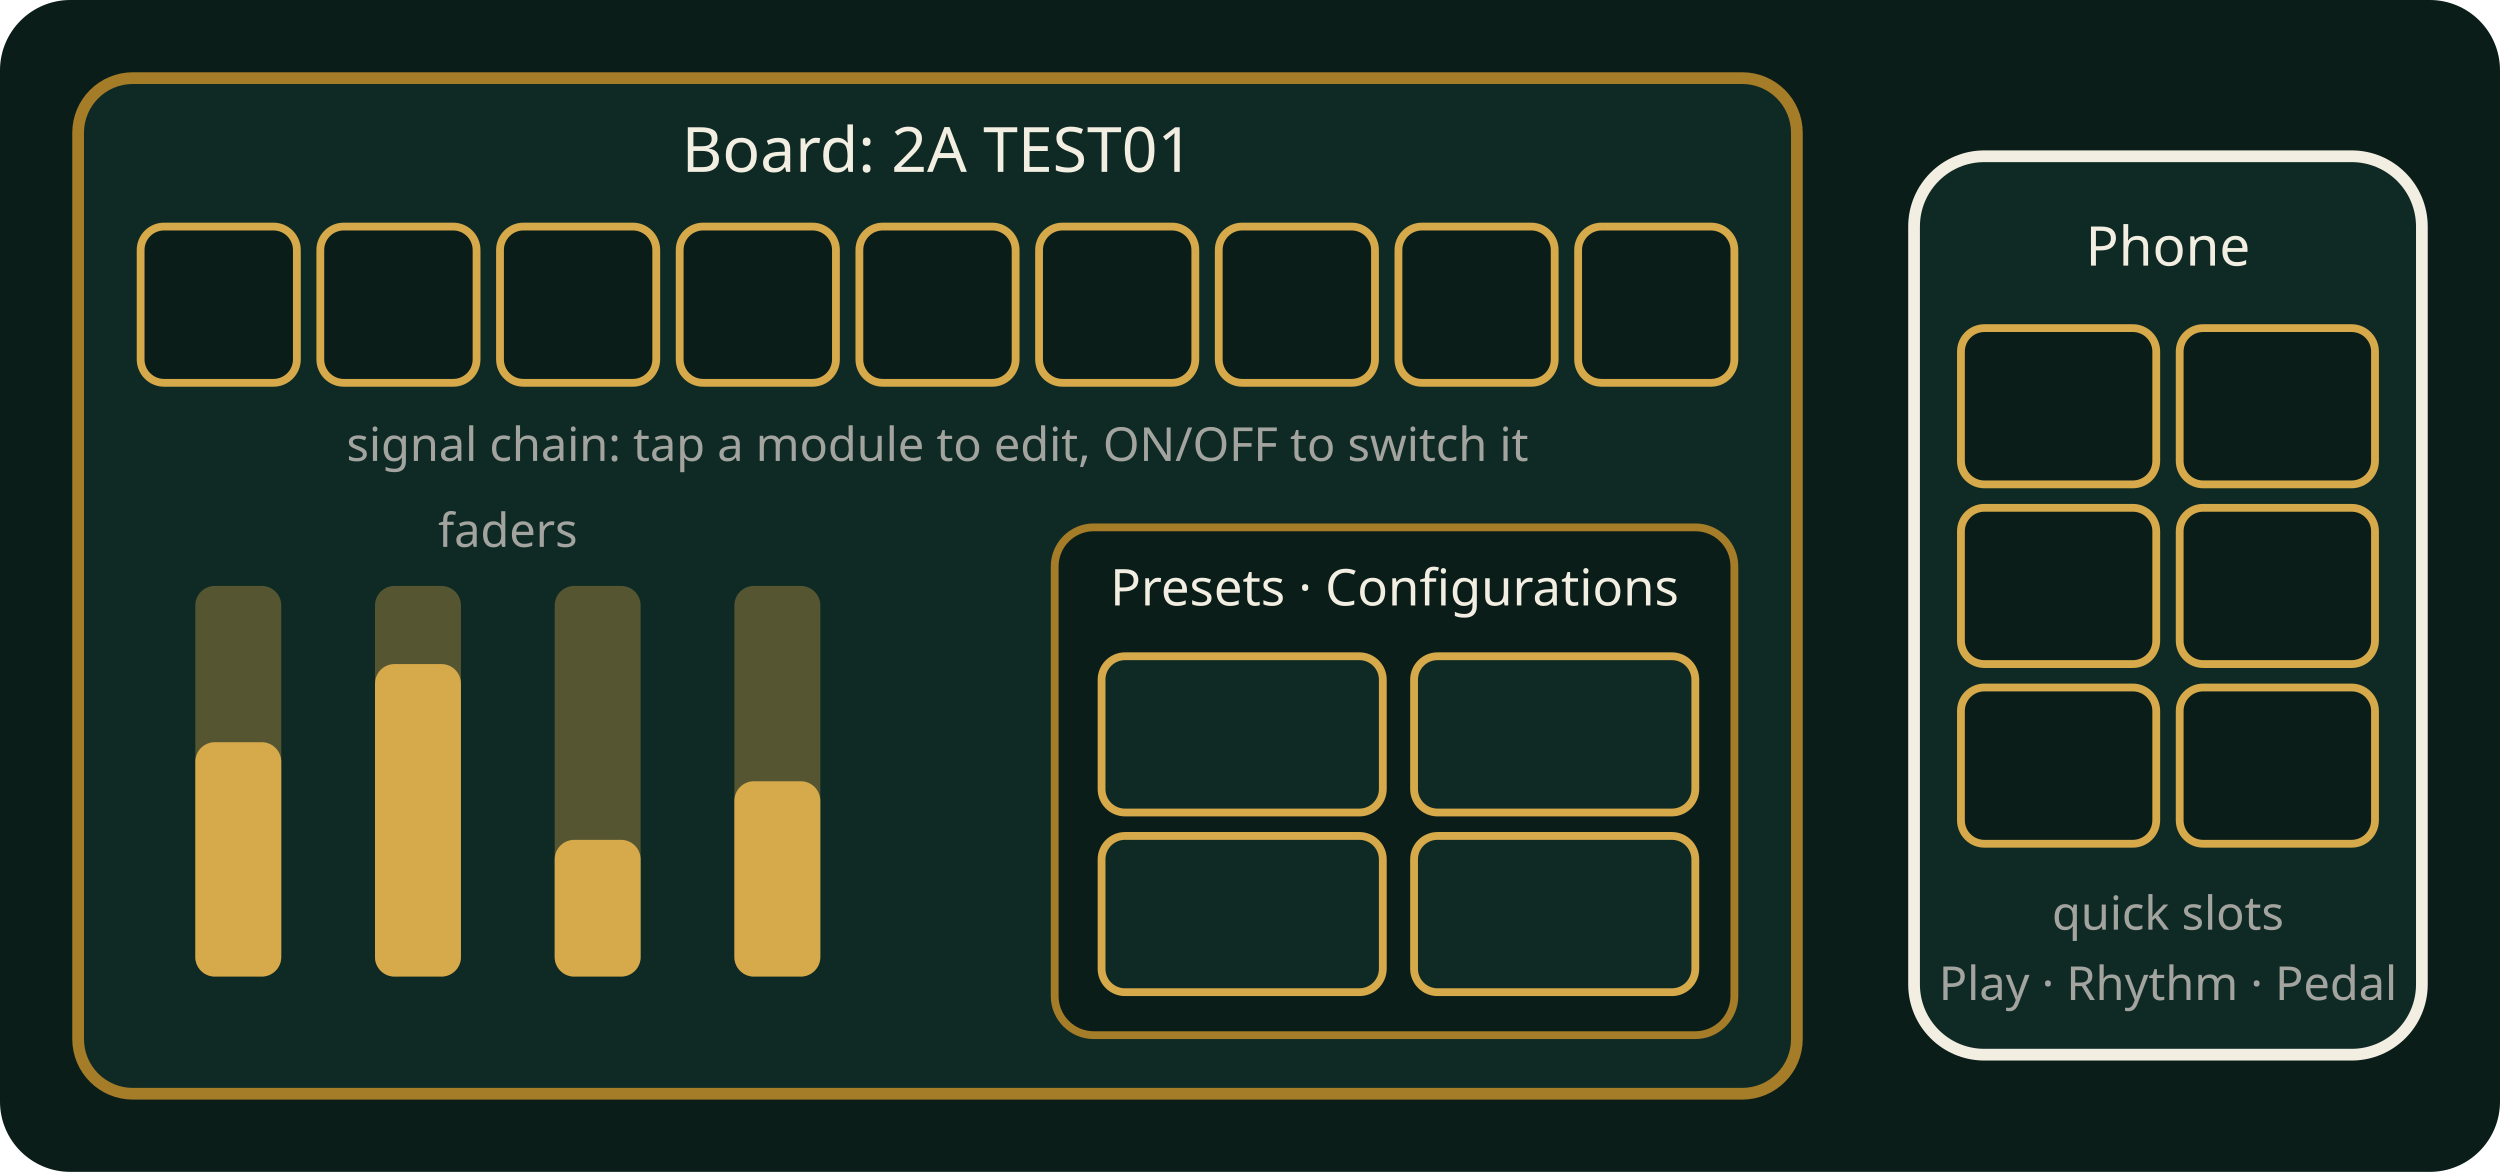
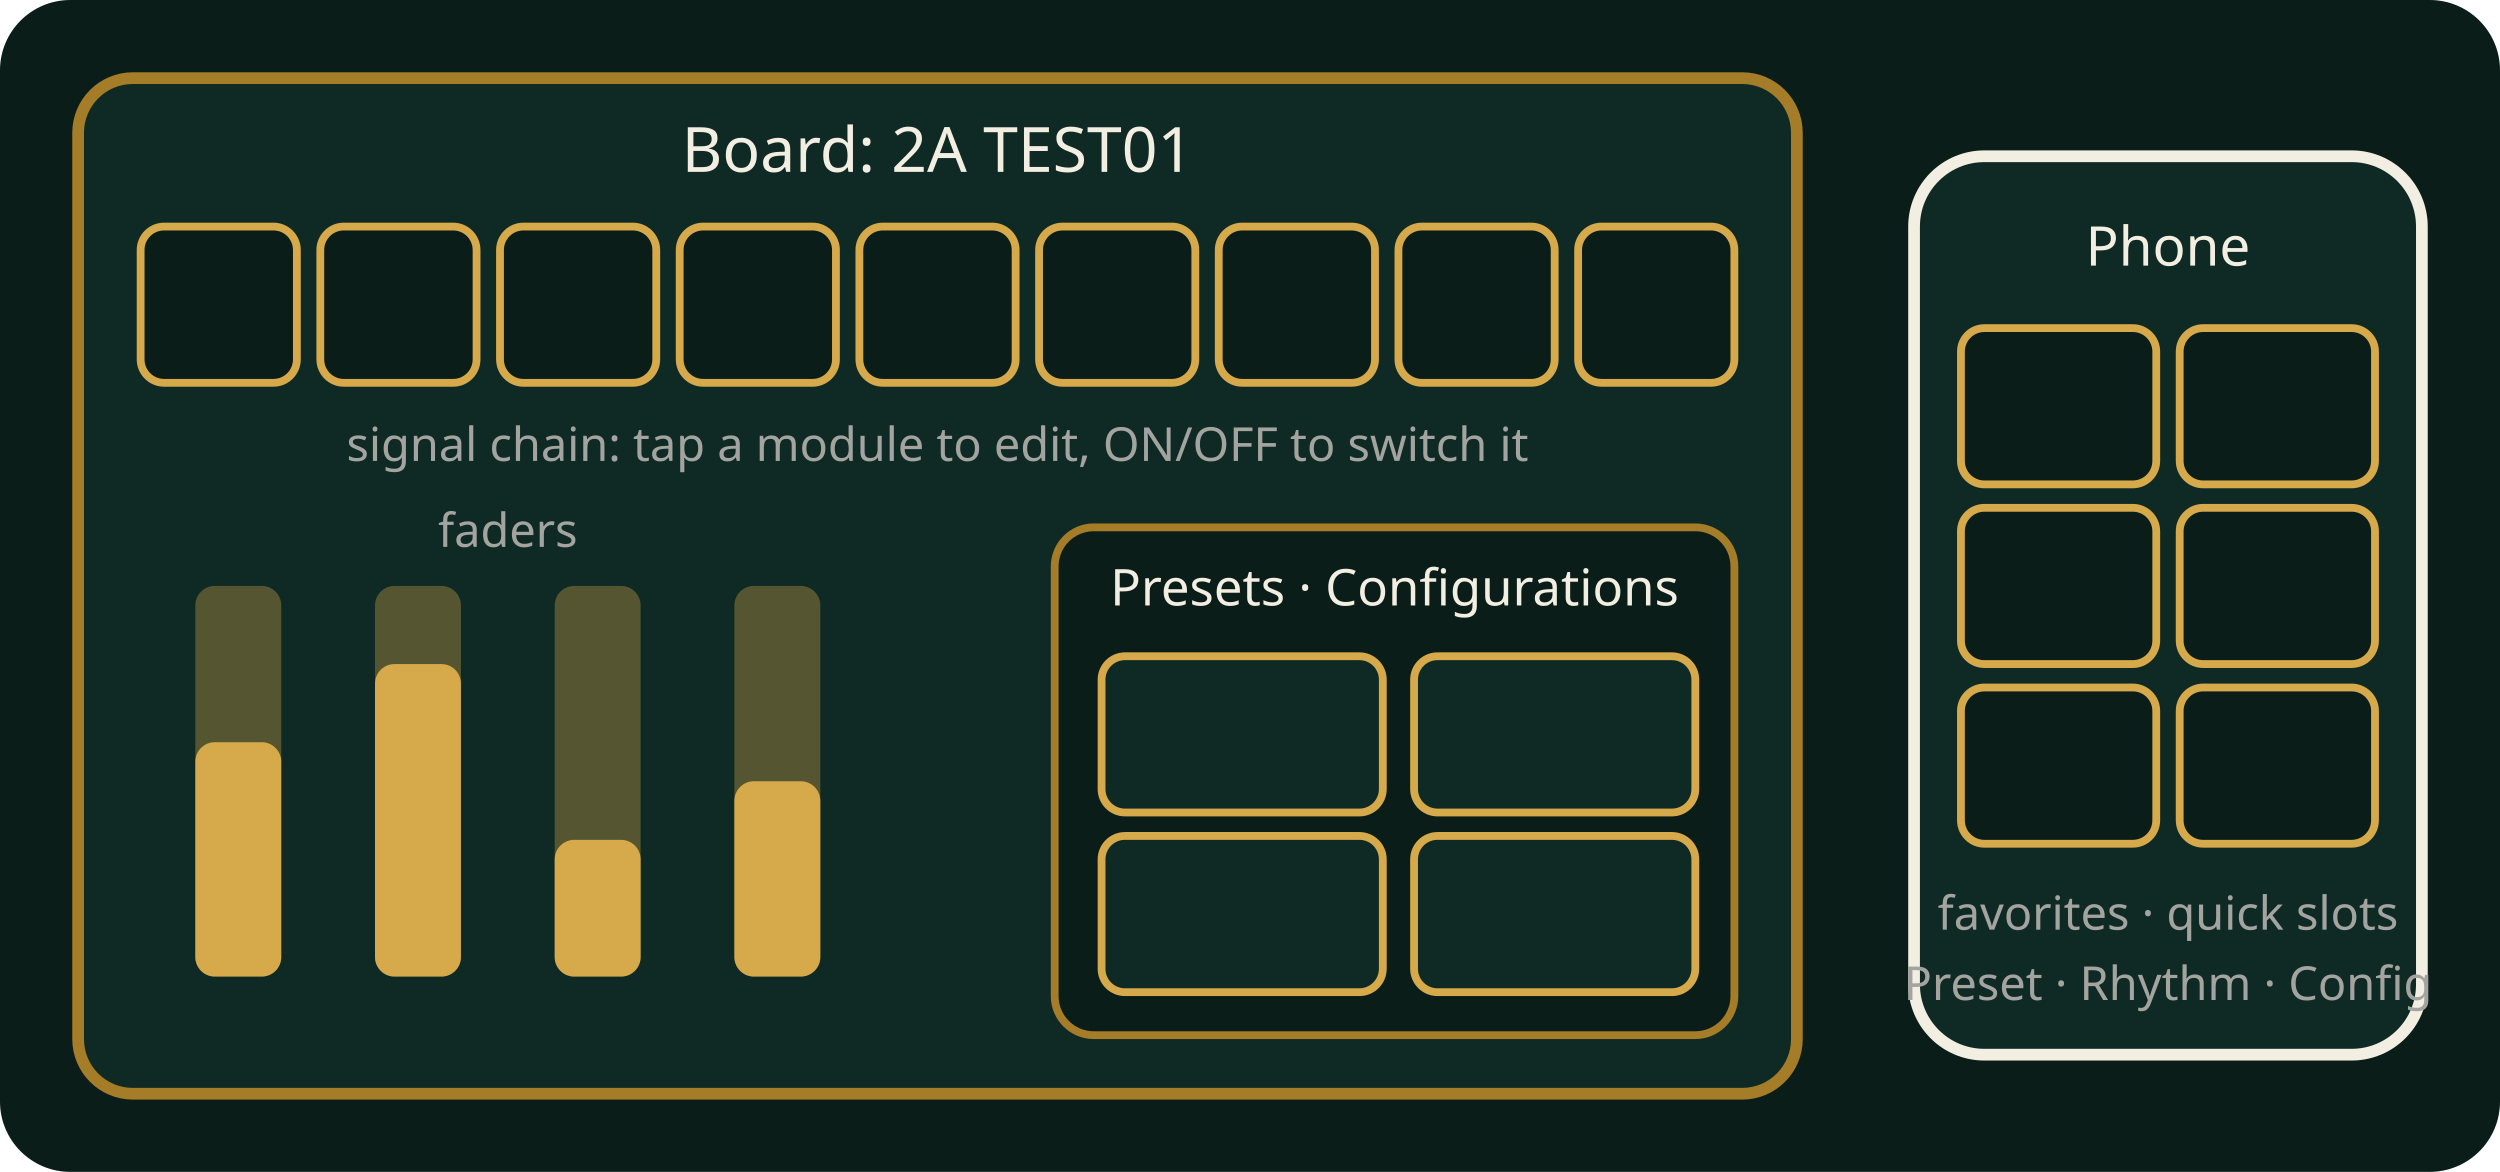
- <svg xmlns="http://www.w3.org/2000/svg" viewBox="0 0 640 300" width="640" height="300" role="img" aria-label="The board shows the signal chain, the editor and the presets; the phone shows quick slots">
+ <svg xmlns="http://www.w3.org/2000/svg" viewBox="0 0 640 300" width="640" height="300" role="img" aria-label="The board shows the signal chain, the editor and the presets; the phone shows favorites and quick slots">
  <rect x="0" y="0" width="640" height="300" rx="18" fill="#0a1d19" />
  <rect x="20" y="20" width="440" height="260" rx="14" fill="#0f2a24" stroke="#a57c28" stroke-width="3" />
  <text x="240" y="44" fill="#f3eee2" font-family="system-ui, sans-serif" font-size="16" text-anchor="middle">Board: 2A TEST01</text>
  <g fill="#0a1d19" stroke="#d6a94a" stroke-width="2">
    <rect x="36" y="58" width="40" height="40" rx="6" />
    <rect x="82" y="58" width="40" height="40" rx="6" />
    <rect x="128" y="58" width="40" height="40" rx="6" />
    <rect x="174" y="58" width="40" height="40" rx="6" />
    <rect x="220" y="58" width="40" height="40" rx="6" />
    <rect x="266" y="58" width="40" height="40" rx="6" />
    <rect x="312" y="58" width="40" height="40" rx="6" />
    <rect x="358" y="58" width="40" height="40" rx="6" />
    <rect x="404" y="58" width="40" height="40" rx="6" />
  </g>
  <text x="240" y="118" fill="#a3a4a0" font-family="system-ui, sans-serif" font-size="12" text-anchor="middle">signal chain: tap a module to edit, ON/OFF to switch it</text>
  <g fill="#d6a94a">
    <rect x="50" y="150" width="22" height="100" rx="5" opacity="0.35" />
    <rect x="50" y="190" width="22" height="60" rx="5" />
    <rect x="96" y="150" width="22" height="100" rx="5" opacity="0.35" />
    <rect x="96" y="170" width="22" height="80" rx="5" />
    <rect x="142" y="150" width="22" height="100" rx="5" opacity="0.35" />
    <rect x="142" y="215" width="22" height="35" rx="5" />
    <rect x="188" y="150" width="22" height="100" rx="5" opacity="0.35" />
    <rect x="188" y="200" width="22" height="50" rx="5" />
  </g>
  <text x="130" y="140" fill="#a3a4a0" font-family="system-ui, sans-serif" font-size="12" text-anchor="middle">faders</text>
  <rect x="270" y="135" width="174" height="130" rx="10" fill="#0a1d19" stroke="#a57c28" stroke-width="2" />
  <text x="357" y="155" fill="#f3eee2" font-family="system-ui, sans-serif" font-size="13" text-anchor="middle">Presets · Configurations</text>
  <g fill="#0f2a24" stroke="#d6a94a" stroke-width="2">
    <rect x="282" y="168" width="72" height="40" rx="6" />
    <rect x="362" y="168" width="72" height="40" rx="6" />
    <rect x="282" y="214" width="72" height="40" rx="6" />
    <rect x="362" y="214" width="72" height="40" rx="6" />
  </g>
  <rect x="490" y="40" width="130" height="230" rx="18" fill="#0f2a24" stroke="#f3eee2" stroke-width="3" />
  <text x="555" y="68" fill="#f3eee2" font-family="system-ui, sans-serif" font-size="14" text-anchor="middle">Phone</text>
  <g fill="#0a1d19" stroke="#d6a94a" stroke-width="2">
    <rect x="502" y="84" width="50" height="40" rx="6" />
    <rect x="558" y="84" width="50" height="40" rx="6" />
    <rect x="502" y="130" width="50" height="40" rx="6" />
    <rect x="558" y="130" width="50" height="40" rx="6" />
    <rect x="502" y="176" width="50" height="40" rx="6" />
    <rect x="558" y="176" width="50" height="40" rx="6" />
  </g>
-   <text x="555" y="238" fill="#a3a4a0" font-family="system-ui, sans-serif" font-size="12" text-anchor="middle">quick slots</text>
-   <text x="555" y="256" fill="#a3a4a0" font-family="system-ui, sans-serif" font-size="12" text-anchor="middle">Play · Rhythm · Pedal</text>
+   <text x="555" y="238" fill="#a3a4a0" font-family="system-ui, sans-serif" font-size="12" text-anchor="middle">favorites · quick slots</text>
+   <text x="555" y="256" fill="#a3a4a0" font-family="system-ui, sans-serif" font-size="12" text-anchor="middle">Preset · Rhythm · Config</text>
</svg>
